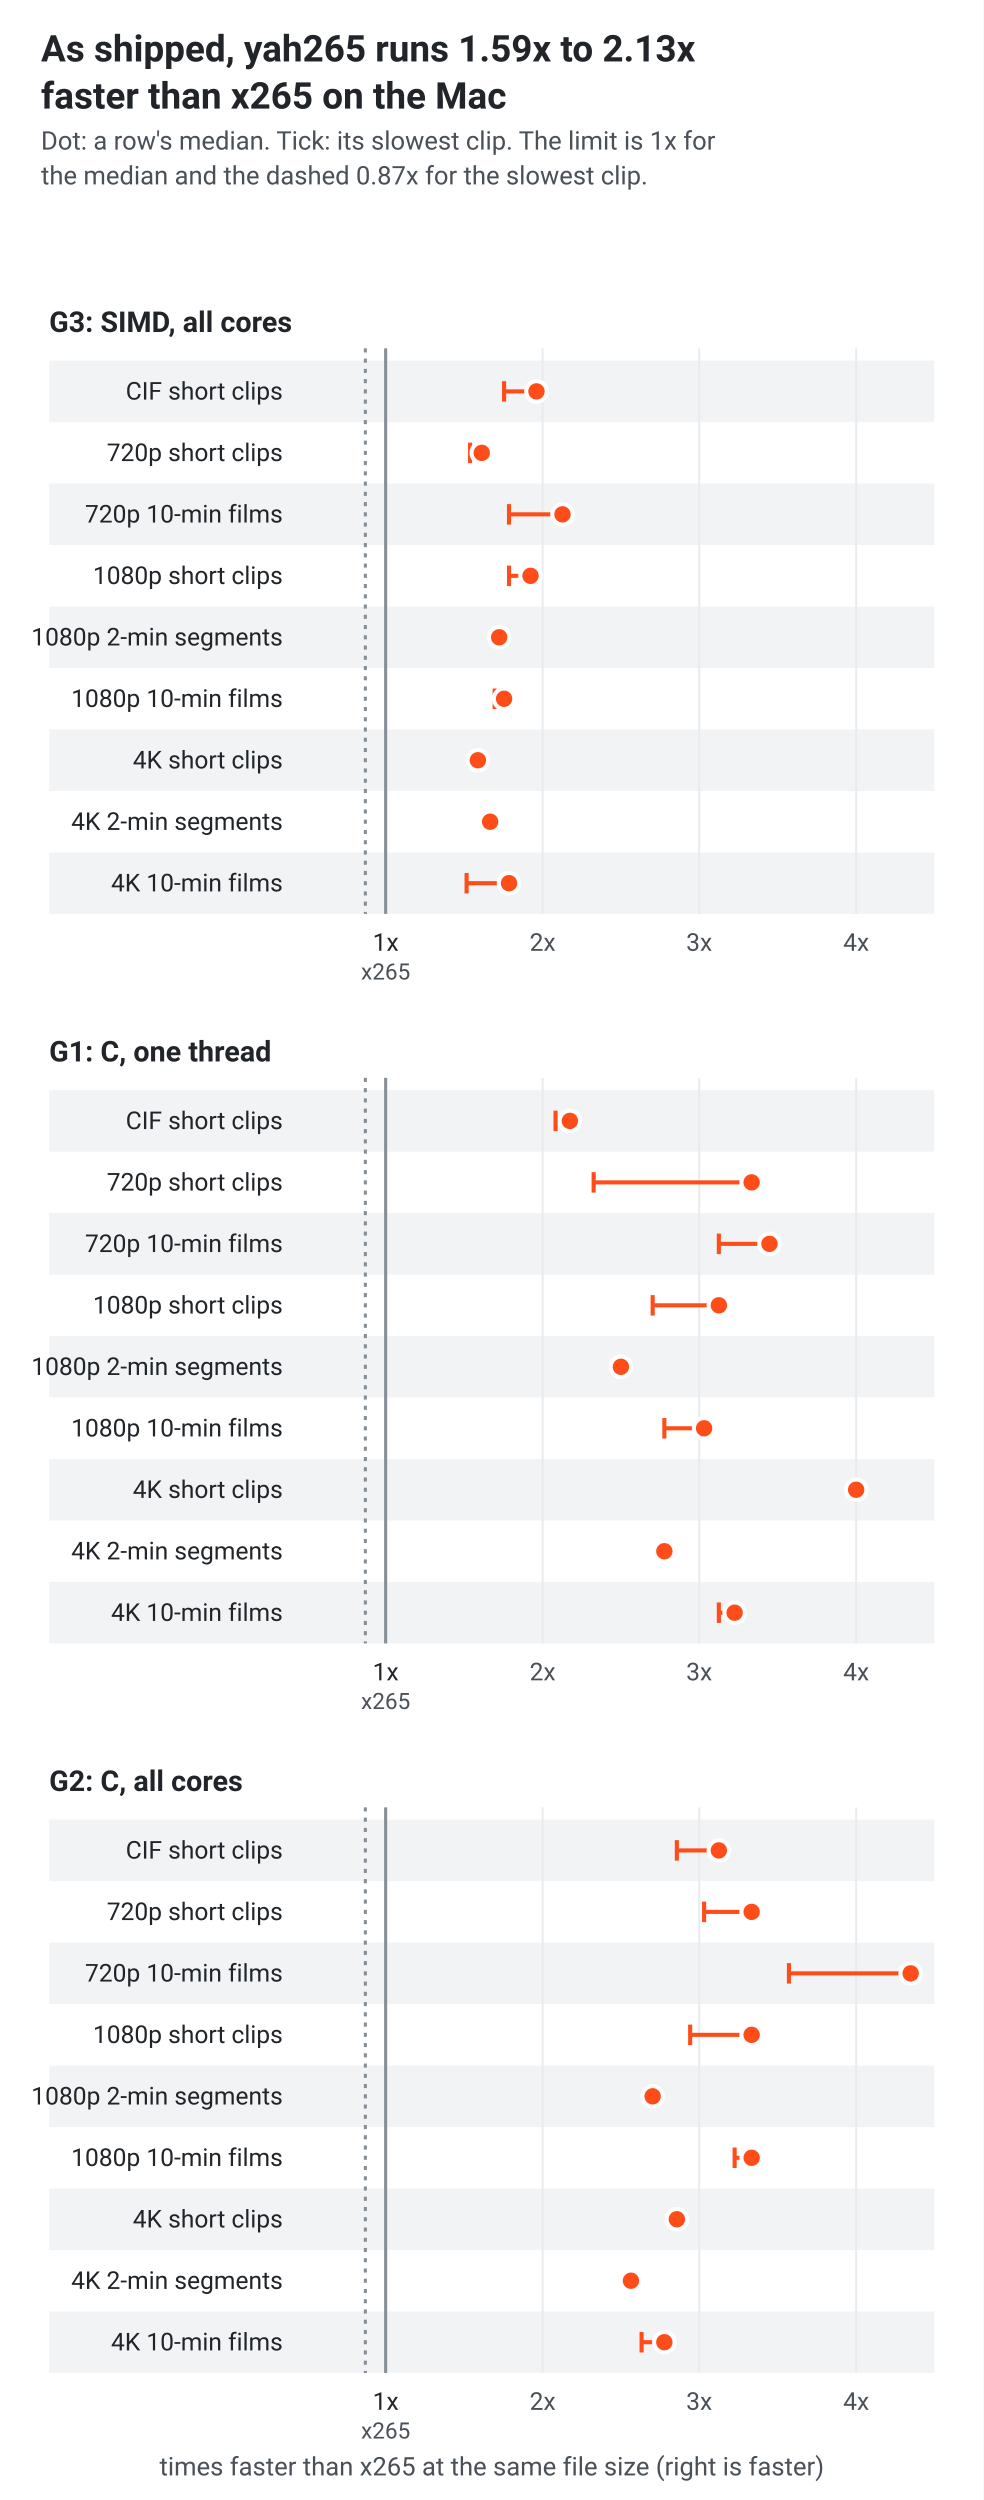
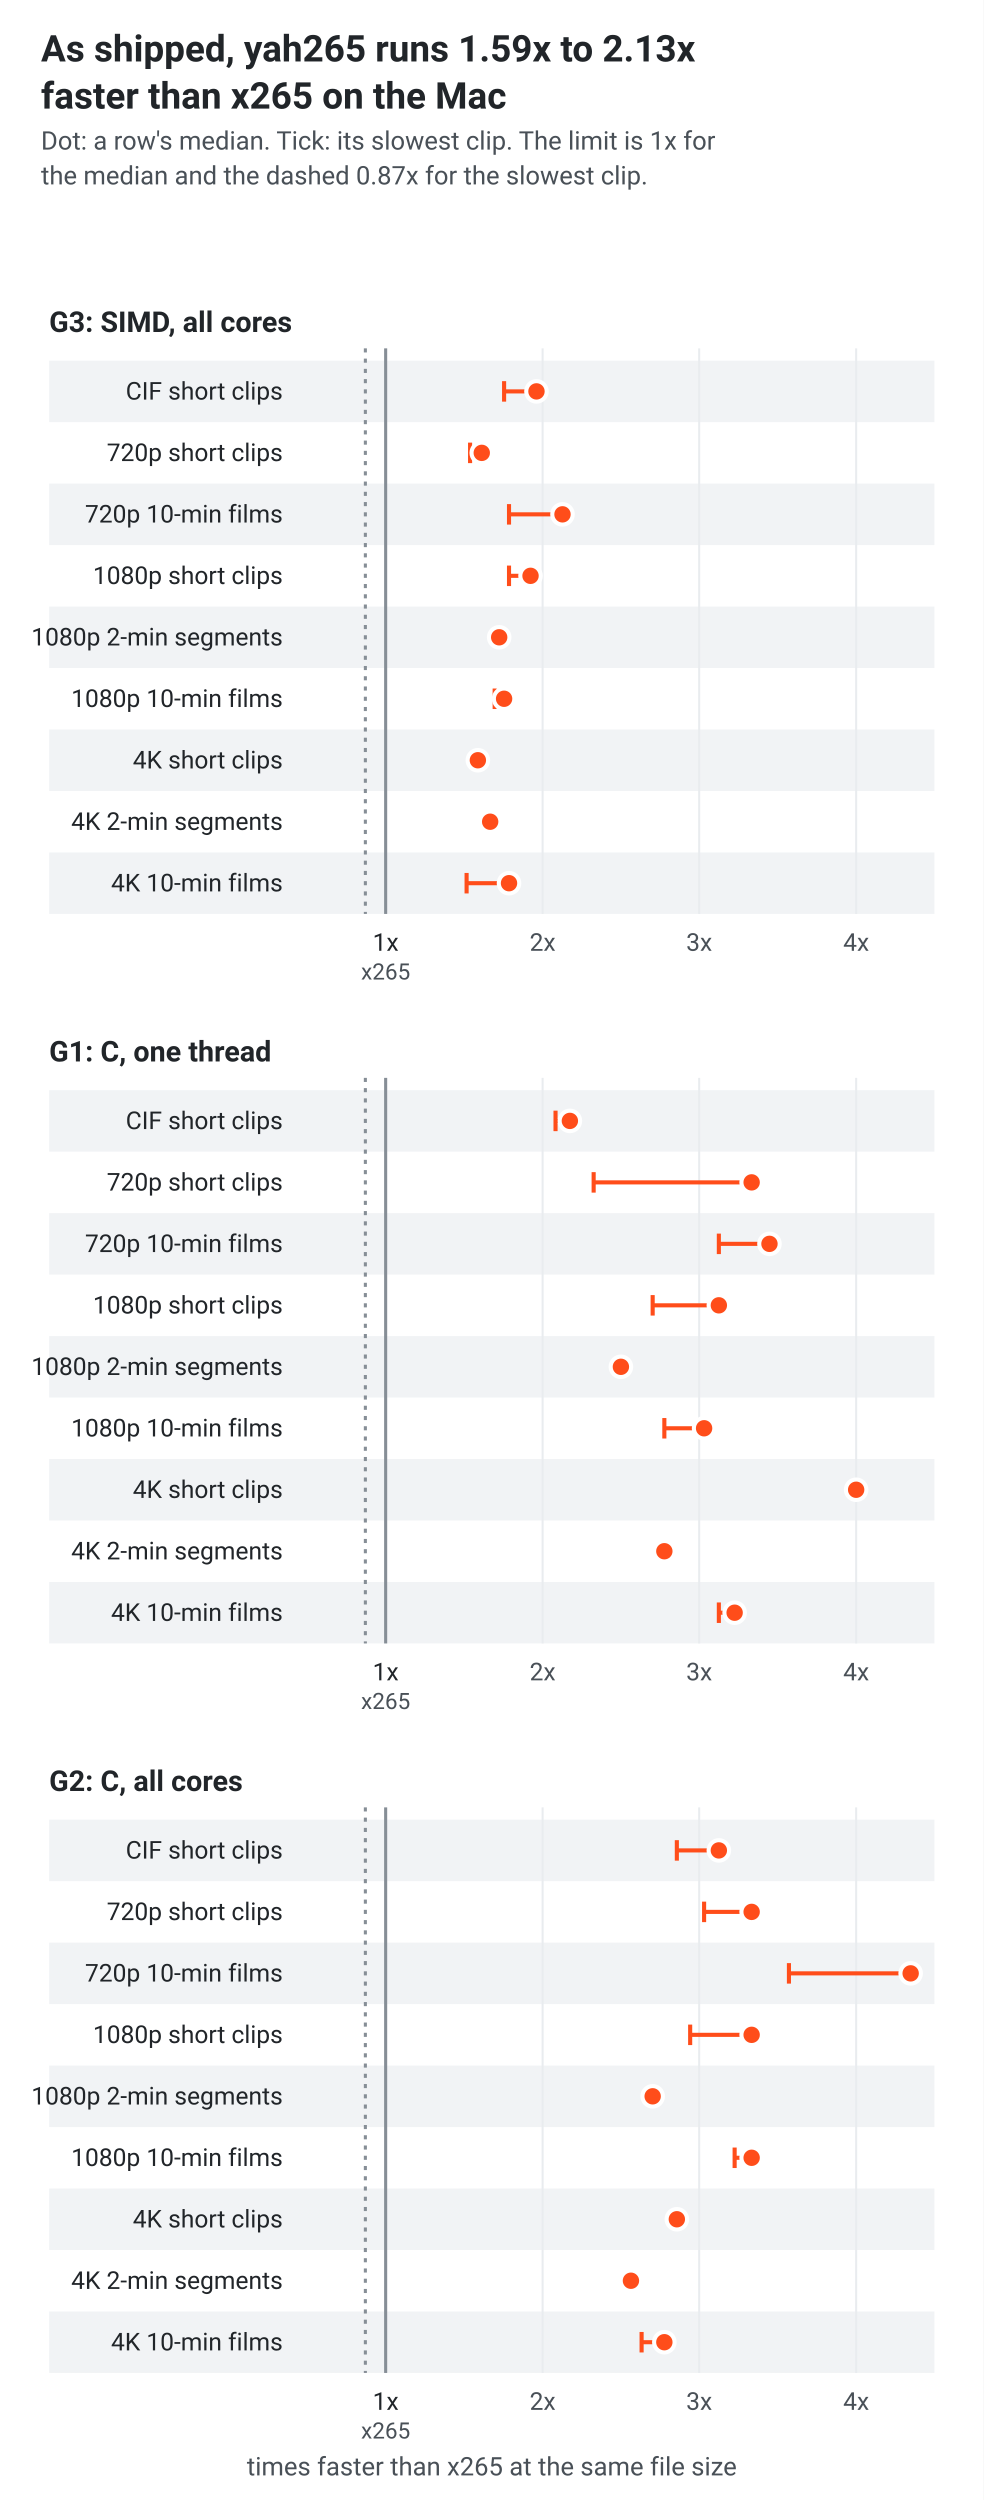
<svg xmlns="http://www.w3.org/2000/svg" width="480" height="1220" viewBox="0 0 480 1220" role="img">
  <style>
.bg{fill:#ffffff}.t1{fill:#212529}.t2{fill:#495057}.grid{stroke:#e9ecef}
.base{stroke:#868e96}.ring{stroke:#ffffff}.med{stroke:#212529}.band{fill:#f1f3f5}
.s1{fill:#ff4d1a}.s2{fill:#00919a}.s3{fill:#6250d6}.sx{fill:#868e96}
.l1{stroke:#ff4d1a}.l2{stroke:#00919a}.l3{stroke:#6250d6}.lx{stroke:#868e96}.span{stroke:#dee2e6}
.note{fill:#b8330a}.wash{fill:#ffe8dc}
text{font-family:system-ui,-apple-system,"Segoe UI",Roboto,Helvetica,Arial,sans-serif}
@media (prefers-color-scheme:dark){
.bg{fill:#1b1c1e}.t1{fill:#e9ecee}.t2{fill:#b6bcc1}.grid{stroke:#2e3135}
.base{stroke:#8f959a}.ring{stroke:#1b1c1e}.med{stroke:#e9ecee}.band{fill:#23262a}
.s1{fill:#ff4d1a}.s2{fill:#12a3ad}.s3{fill:#9085e9}.sx{fill:#8f959a}
.l1{stroke:#ff4d1a}.l2{stroke:#12a3ad}.l3{stroke:#9085e9}.lx{stroke:#8f959a}.span{stroke:#3a3e43}
.note{fill:#ff8a5c}.wash{fill:#45200f}}
</style>
  <rect width="100%" height="100%" class="bg" />
  <text x="20" y="30" font-size="18" class="t1" font-weight="600">As shipped, yah265 runs 1.59x to 2.13x</text>
  <text x="20" y="53" font-size="18" class="t1" font-weight="600">faster than x265 on the Mac</text>
  <text x="20" y="73" font-size="12.5" class="t2">Dot: a row's median. Tick: its slowest clip. The limit is 1x for</text>
  <text x="20" y="90" font-size="12.5" class="t2">the median and the dashed 0.87x for the slowest clip.</text>
  <g transform="translate(0 26)">
    <rect x="24" y="150.0" width="432" height="30" class="band" />
    <text x="138.0" y="169.0" font-size="12" class="t1" text-anchor="end">CIF short clips</text>
    <text x="138.0" y="199.0" font-size="12" class="t1" text-anchor="end">720p short clips</text>
    <rect x="24" y="210.0" width="432" height="30" class="band" />
    <text x="138.0" y="229.0" font-size="12" class="t1" text-anchor="end">720p 10-min films</text>
    <text x="138.0" y="259.0" font-size="12" class="t1" text-anchor="end">1080p short clips</text>
    <rect x="24" y="270.0" width="432" height="30" class="band" />
    <text x="138.0" y="289.0" font-size="12" class="t1" text-anchor="end">1080p 2-min segments</text>
    <text x="138.0" y="319.0" font-size="12" class="t1" text-anchor="end">1080p 10-min films</text>
    <rect x="24" y="330.0" width="432" height="30" class="band" />
    <text x="138.0" y="349.0" font-size="12" class="t1" text-anchor="end">4K short clips</text>
    <text x="138.0" y="379.0" font-size="12" class="t1" text-anchor="end">4K 2-min segments</text>
    <rect x="24" y="390.0" width="432" height="30" class="band" />
    <text x="138.0" y="409.0" font-size="12" class="t1" text-anchor="end">4K 10-min films</text>
    <text x="24.0" y="136.0" font-size="14" class="t1" text-anchor="start" font-weight="600">G3: SIMD, all cores</text>
    <line x1="264.8" y1="144.0" x2="264.8" y2="420.0" class="grid" stroke-width="1" />
    <text x="264.8" y="438.0" font-size="12" class="t2" text-anchor="middle">2x</text>
    <line x1="341.2" y1="144.0" x2="341.2" y2="420.0" class="grid" stroke-width="1" />
    <text x="341.2" y="438.0" font-size="12" class="t2" text-anchor="middle">3x</text>
    <line x1="417.8" y1="144.0" x2="417.8" y2="420.0" class="grid" stroke-width="1" />
    <text x="417.8" y="438.0" font-size="12" class="t2" text-anchor="middle">4x</text>
    <line x1="188.2" y1="144.0" x2="188.2" y2="420.0" class="base" stroke-width="1.5" />
    <text x="188.2" y="438.0" font-size="12" class="t1" text-anchor="middle">1x</text>
    <text x="188.2" y="452.0" font-size="11" class="t2" text-anchor="middle">x265</text>
    <line x1="178.3" y1="144.0" x2="178.3" y2="420.0" class="base" stroke-width="1.5" stroke-dasharray="2 3" />
    <line x1="261.8" y1="165.0" x2="246.0" y2="165.0" class="l1" stroke-width="2" />
    <line x1="246.0" y1="160.0" x2="246.0" y2="170.0" class="l1" stroke-width="2" />
    <circle cx="261.8" cy="165.0" r="5" class="s1 ring" stroke-width="2" />
    <line x1="235.1" y1="195.0" x2="229.4" y2="195.0" class="l1" stroke-width="2" />
    <line x1="229.4" y1="190.0" x2="229.4" y2="200.0" class="l1" stroke-width="2" />
    <circle cx="235.1" cy="195.0" r="5" class="s1 ring" stroke-width="2" />
    <line x1="274.5" y1="225.0" x2="248.4" y2="225.0" class="l1" stroke-width="2" />
    <line x1="248.4" y1="220.0" x2="248.4" y2="230.0" class="l1" stroke-width="2" />
    <circle cx="274.5" cy="225.0" r="5" class="s1 ring" stroke-width="2" />
    <line x1="258.9" y1="255.0" x2="248.4" y2="255.0" class="l1" stroke-width="2" />
    <line x1="248.4" y1="250.0" x2="248.4" y2="260.0" class="l1" stroke-width="2" />
    <circle cx="258.9" cy="255.0" r="5" class="s1 ring" stroke-width="2" />
    <line x1="243.6" y1="285.0" x2="243.6" y2="285.0" class="l1" stroke-width="2" />
    <line x1="243.6" y1="280.0" x2="243.6" y2="290.0" class="l1" stroke-width="2" />
    <circle cx="243.6" cy="285.0" r="5" class="s1 ring" stroke-width="2" />
    <line x1="246.0" y1="315.0" x2="241.4" y2="315.0" class="l1" stroke-width="2" />
    <line x1="241.4" y1="310.0" x2="241.4" y2="320.0" class="l1" stroke-width="2" />
    <circle cx="246.0" cy="315.0" r="5" class="s1 ring" stroke-width="2" />
    <line x1="233.2" y1="345.0" x2="233.2" y2="345.0" class="l1" stroke-width="2" />
    <line x1="233.2" y1="340.0" x2="233.2" y2="350.0" class="l1" stroke-width="2" />
    <circle cx="233.2" cy="345.0" r="5" class="s1 ring" stroke-width="2" />
    <line x1="239.2" y1="375.0" x2="239.2" y2="375.0" class="l1" stroke-width="2" />
    <line x1="239.2" y1="370.0" x2="239.2" y2="380.0" class="l1" stroke-width="2" />
    <circle cx="239.2" cy="375.0" r="5" class="s1 ring" stroke-width="2" />
    <line x1="248.4" y1="405.0" x2="227.7" y2="405.0" class="l1" stroke-width="2" />
    <line x1="227.7" y1="400.0" x2="227.7" y2="410.0" class="l1" stroke-width="2" />
    <circle cx="248.4" cy="405.0" r="5" class="s1 ring" stroke-width="2" />
    <rect x="24" y="506.0" width="432" height="30" class="band" />
    <text x="138.0" y="525.0" font-size="12" class="t1" text-anchor="end">CIF short clips</text>
    <text x="138.0" y="555.0" font-size="12" class="t1" text-anchor="end">720p short clips</text>
    <rect x="24" y="566.0" width="432" height="30" class="band" />
    <text x="138.0" y="585.0" font-size="12" class="t1" text-anchor="end">720p 10-min films</text>
    <text x="138.0" y="615.0" font-size="12" class="t1" text-anchor="end">1080p short clips</text>
    <rect x="24" y="626.0" width="432" height="30" class="band" />
    <text x="138.0" y="645.0" font-size="12" class="t1" text-anchor="end">1080p 2-min segments</text>
    <text x="138.0" y="675.0" font-size="12" class="t1" text-anchor="end">1080p 10-min films</text>
    <rect x="24" y="686.0" width="432" height="30" class="band" />
    <text x="138.0" y="705.0" font-size="12" class="t1" text-anchor="end">4K short clips</text>
    <text x="138.0" y="735.0" font-size="12" class="t1" text-anchor="end">4K 2-min segments</text>
    <rect x="24" y="746.0" width="432" height="30" class="band" />
    <text x="138.0" y="765.0" font-size="12" class="t1" text-anchor="end">4K 10-min films</text>
    <text x="24.0" y="492.0" font-size="14" class="t1" text-anchor="start" font-weight="600">G1: C, one thread</text>
    <line x1="264.8" y1="500.0" x2="264.8" y2="776.0" class="grid" stroke-width="1" />
    <text x="264.8" y="794.0" font-size="12" class="t2" text-anchor="middle">2x</text>
    <line x1="341.2" y1="500.0" x2="341.2" y2="776.0" class="grid" stroke-width="1" />
    <text x="341.2" y="794.0" font-size="12" class="t2" text-anchor="middle">3x</text>
    <line x1="417.8" y1="500.0" x2="417.8" y2="776.0" class="grid" stroke-width="1" />
    <text x="417.8" y="794.0" font-size="12" class="t2" text-anchor="middle">4x</text>
    <line x1="188.2" y1="500.0" x2="188.2" y2="776.0" class="base" stroke-width="1.5" />
    <text x="188.2" y="794.0" font-size="12" class="t1" text-anchor="middle">1x</text>
    <text x="188.2" y="808.0" font-size="11" class="t2" text-anchor="middle">x265</text>
    <line x1="178.3" y1="500.0" x2="178.3" y2="776.0" class="base" stroke-width="1.5" stroke-dasharray="2 3" />
    <line x1="278.1" y1="521.0" x2="271.1" y2="521.0" class="l1" stroke-width="2" />
    <line x1="271.1" y1="516.0" x2="271.1" y2="526.0" class="l1" stroke-width="2" />
    <circle cx="278.1" cy="521.0" r="5" class="s1 ring" stroke-width="2" />
    <line x1="366.8" y1="551.0" x2="289.7" y2="551.0" class="l1" stroke-width="2" />
    <line x1="289.7" y1="546.0" x2="289.7" y2="556.0" class="l1" stroke-width="2" />
    <circle cx="366.8" cy="551.0" r="5" class="s1 ring" stroke-width="2" />
    <line x1="375.5" y1="581.0" x2="350.8" y2="581.0" class="l1" stroke-width="2" />
    <line x1="350.8" y1="576.0" x2="350.8" y2="586.0" class="l1" stroke-width="2" />
    <circle cx="375.5" cy="581.0" r="5" class="s1 ring" stroke-width="2" />
    <line x1="350.8" y1="611.0" x2="318.5" y2="611.0" class="l1" stroke-width="2" />
    <line x1="318.5" y1="606.0" x2="318.5" y2="616.0" class="l1" stroke-width="2" />
    <circle cx="350.8" cy="611.0" r="5" class="s1 ring" stroke-width="2" />
    <line x1="303.0" y1="641.0" x2="303.0" y2="641.0" class="l1" stroke-width="2" />
    <line x1="303.0" y1="636.0" x2="303.0" y2="646.0" class="l1" stroke-width="2" />
    <circle cx="303.0" cy="641.0" r="5" class="s1 ring" stroke-width="2" />
    <line x1="343.6" y1="671.0" x2="324.2" y2="671.0" class="l1" stroke-width="2" />
    <line x1="324.2" y1="666.0" x2="324.2" y2="676.0" class="l1" stroke-width="2" />
    <circle cx="343.6" cy="671.0" r="5" class="s1 ring" stroke-width="2" />
    <line x1="417.8" y1="701.0" x2="417.8" y2="701.0" class="l1" stroke-width="2" />
    <line x1="417.8" y1="696.0" x2="417.8" y2="706.0" class="l1" stroke-width="2" />
    <circle cx="417.8" cy="701.0" r="5" class="s1 ring" stroke-width="2" />
    <line x1="324.2" y1="731.0" x2="324.2" y2="731.0" class="l1" stroke-width="2" />
    <line x1="324.2" y1="726.0" x2="324.2" y2="736.0" class="l1" stroke-width="2" />
    <circle cx="324.2" cy="731.0" r="5" class="s1 ring" stroke-width="2" />
    <line x1="358.5" y1="761.0" x2="350.8" y2="761.0" class="l1" stroke-width="2" />
    <line x1="350.8" y1="756.0" x2="350.8" y2="766.0" class="l1" stroke-width="2" />
    <circle cx="358.5" cy="761.0" r="5" class="s1 ring" stroke-width="2" />
    <rect x="24" y="862.0" width="432" height="30" class="band" />
    <text x="138.0" y="881.0" font-size="12" class="t1" text-anchor="end">CIF short clips</text>
    <text x="138.0" y="911.0" font-size="12" class="t1" text-anchor="end">720p short clips</text>
    <rect x="24" y="922.0" width="432" height="30" class="band" />
    <text x="138.0" y="941.0" font-size="12" class="t1" text-anchor="end">720p 10-min films</text>
    <text x="138.0" y="971.0" font-size="12" class="t1" text-anchor="end">1080p short clips</text>
    <rect x="24" y="982.0" width="432" height="30" class="band" />
    <text x="138.0" y="1001.0" font-size="12" class="t1" text-anchor="end">1080p 2-min segments</text>
    <text x="138.0" y="1031.0" font-size="12" class="t1" text-anchor="end">1080p 10-min films</text>
    <rect x="24" y="1042.0" width="432" height="30" class="band" />
    <text x="138.0" y="1061.0" font-size="12" class="t1" text-anchor="end">4K short clips</text>
    <text x="138.0" y="1091.0" font-size="12" class="t1" text-anchor="end">4K 2-min segments</text>
    <rect x="24" y="1102.0" width="432" height="30" class="band" />
    <text x="138.0" y="1121.0" font-size="12" class="t1" text-anchor="end">4K 10-min films</text>
    <text x="24.0" y="848.0" font-size="14" class="t1" text-anchor="start" font-weight="600">G2: C, all cores</text>
    <line x1="264.8" y1="856.0" x2="264.8" y2="1132.0" class="grid" stroke-width="1" />
    <text x="264.8" y="1150.0" font-size="12" class="t2" text-anchor="middle">2x</text>
    <line x1="341.2" y1="856.0" x2="341.2" y2="1132.0" class="grid" stroke-width="1" />
    <text x="341.2" y="1150.0" font-size="12" class="t2" text-anchor="middle">3x</text>
    <line x1="417.8" y1="856.0" x2="417.8" y2="1132.0" class="grid" stroke-width="1" />
    <text x="417.8" y="1150.0" font-size="12" class="t2" text-anchor="middle">4x</text>
    <line x1="188.2" y1="856.0" x2="188.2" y2="1132.0" class="base" stroke-width="1.5" />
    <text x="188.2" y="1150.0" font-size="12" class="t1" text-anchor="middle">1x</text>
    <text x="188.2" y="1164.0" font-size="11" class="t2" text-anchor="middle">x265</text>
    <line x1="178.3" y1="856.0" x2="178.3" y2="1132.0" class="base" stroke-width="1.5" stroke-dasharray="2 3" />
    <line x1="350.8" y1="877.0" x2="330.3" y2="877.0" class="l1" stroke-width="2" />
    <line x1="330.3" y1="872.0" x2="330.3" y2="882.0" class="l1" stroke-width="2" />
    <circle cx="350.8" cy="877.0" r="5" class="s1 ring" stroke-width="2" />
    <line x1="366.8" y1="907.0" x2="343.6" y2="907.0" class="l1" stroke-width="2" />
    <line x1="343.6" y1="902.0" x2="343.6" y2="912.0" class="l1" stroke-width="2" />
    <circle cx="366.8" cy="907.0" r="5" class="s1 ring" stroke-width="2" />
    <line x1="444.4" y1="937.0" x2="385.0" y2="937.0" class="l1" stroke-width="2" />
    <line x1="385.0" y1="932.0" x2="385.0" y2="942.0" class="l1" stroke-width="2" />
    <circle cx="444.4" cy="937.0" r="5" class="s1 ring" stroke-width="2" />
    <line x1="366.8" y1="967.0" x2="336.8" y2="967.0" class="l1" stroke-width="2" />
    <line x1="336.8" y1="962.0" x2="336.8" y2="972.0" class="l1" stroke-width="2" />
    <circle cx="366.8" cy="967.0" r="5" class="s1 ring" stroke-width="2" />
    <line x1="318.5" y1="997.0" x2="318.5" y2="997.0" class="l1" stroke-width="2" />
    <line x1="318.5" y1="992.0" x2="318.5" y2="1002.0" class="l1" stroke-width="2" />
    <circle cx="318.5" cy="997.0" r="5" class="s1 ring" stroke-width="2" />
    <line x1="366.8" y1="1027.0" x2="358.5" y2="1027.0" class="l1" stroke-width="2" />
    <line x1="358.5" y1="1022.0" x2="358.5" y2="1032.0" class="l1" stroke-width="2" />
    <circle cx="366.8" cy="1027.0" r="5" class="s1 ring" stroke-width="2" />
    <line x1="330.3" y1="1057.0" x2="330.3" y2="1057.0" class="l1" stroke-width="2" />
    <line x1="330.3" y1="1052.0" x2="330.3" y2="1062.0" class="l1" stroke-width="2" />
    <circle cx="330.3" cy="1057.0" r="5" class="s1 ring" stroke-width="2" />
    <line x1="307.9" y1="1087.0" x2="307.9" y2="1087.0" class="l1" stroke-width="2" />
    <line x1="307.9" y1="1082.0" x2="307.9" y2="1092.0" class="l1" stroke-width="2" />
    <circle cx="307.9" cy="1087.0" r="5" class="s1 ring" stroke-width="2" />
    <line x1="324.2" y1="1117.0" x2="313.1" y2="1117.0" class="l1" stroke-width="2" />
    <line x1="313.1" y1="1112.0" x2="313.1" y2="1122.0" class="l1" stroke-width="2" />
    <circle cx="324.2" cy="1117.0" r="5" class="s1 ring" stroke-width="2" />
-     <text x="240.0" y="1182.0" font-size="12.5" class="t2" text-anchor="middle">times faster than x265 at the same file size (right is faster)</text>
+     <text x="240.0" y="1182.0" font-size="12.5" class="t2" text-anchor="middle">times faster than x265 at the same file size</text>
  </g>
</svg>
